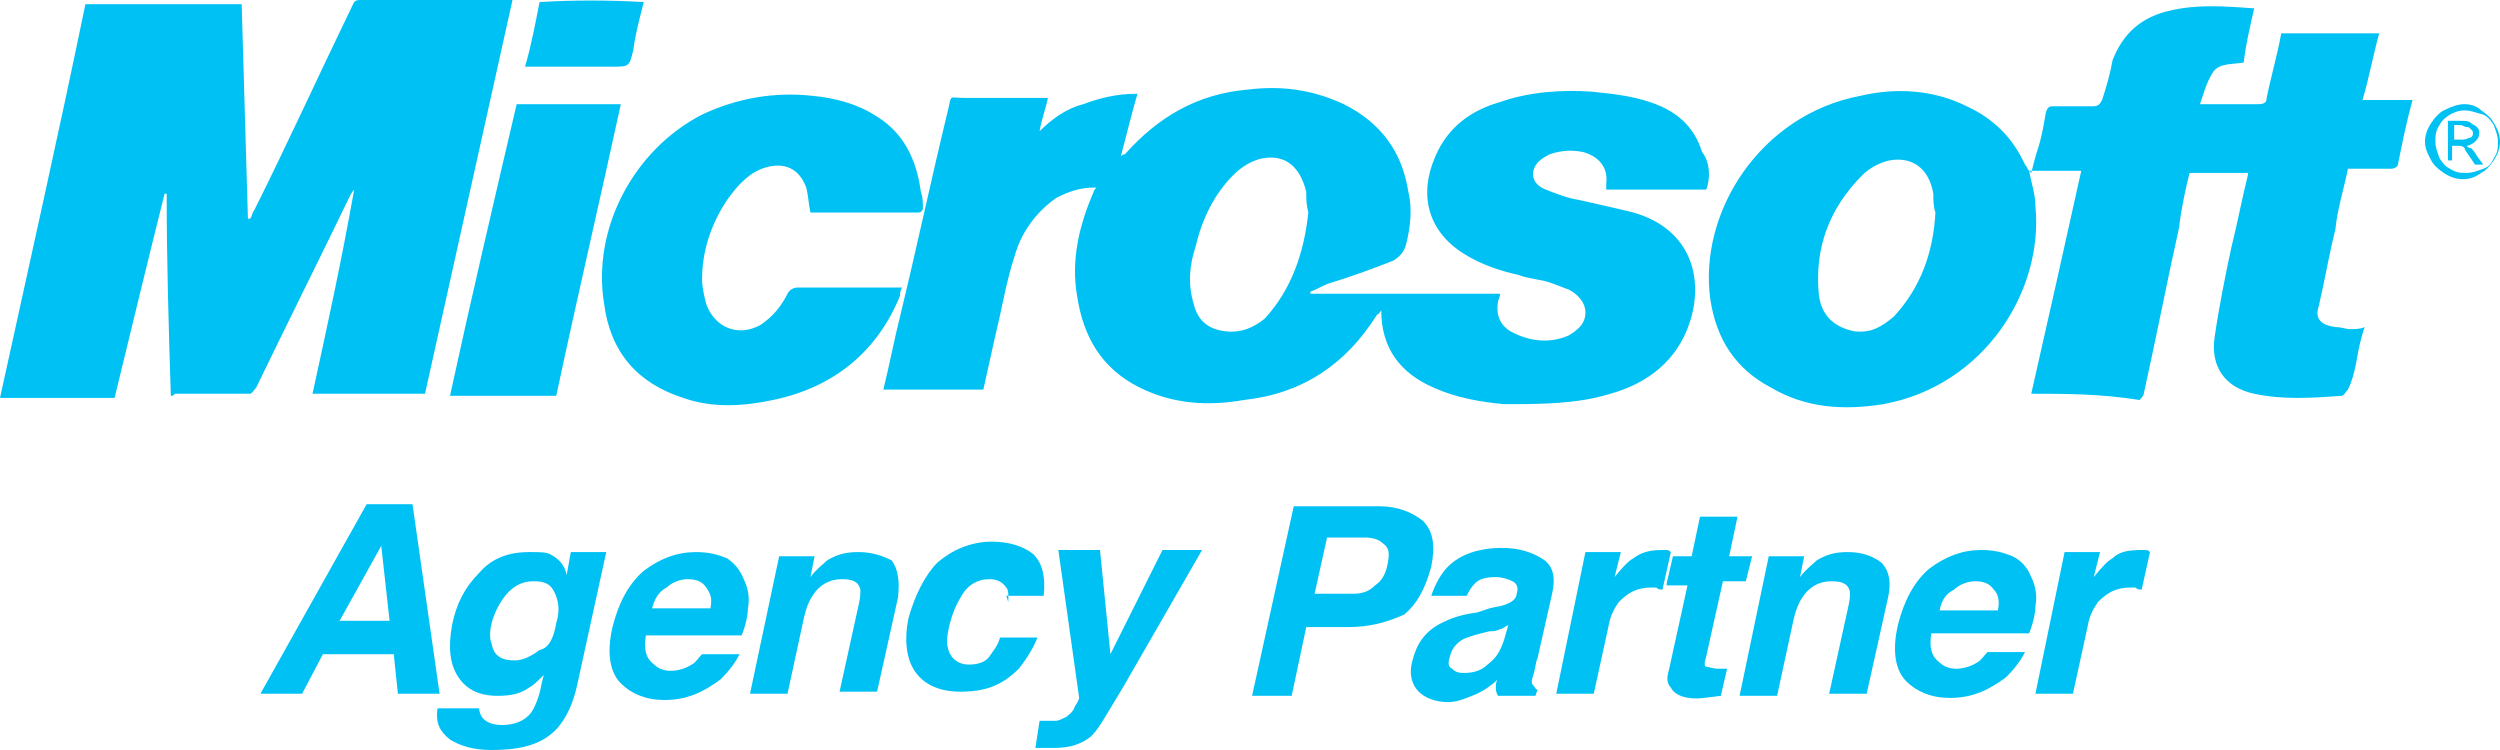
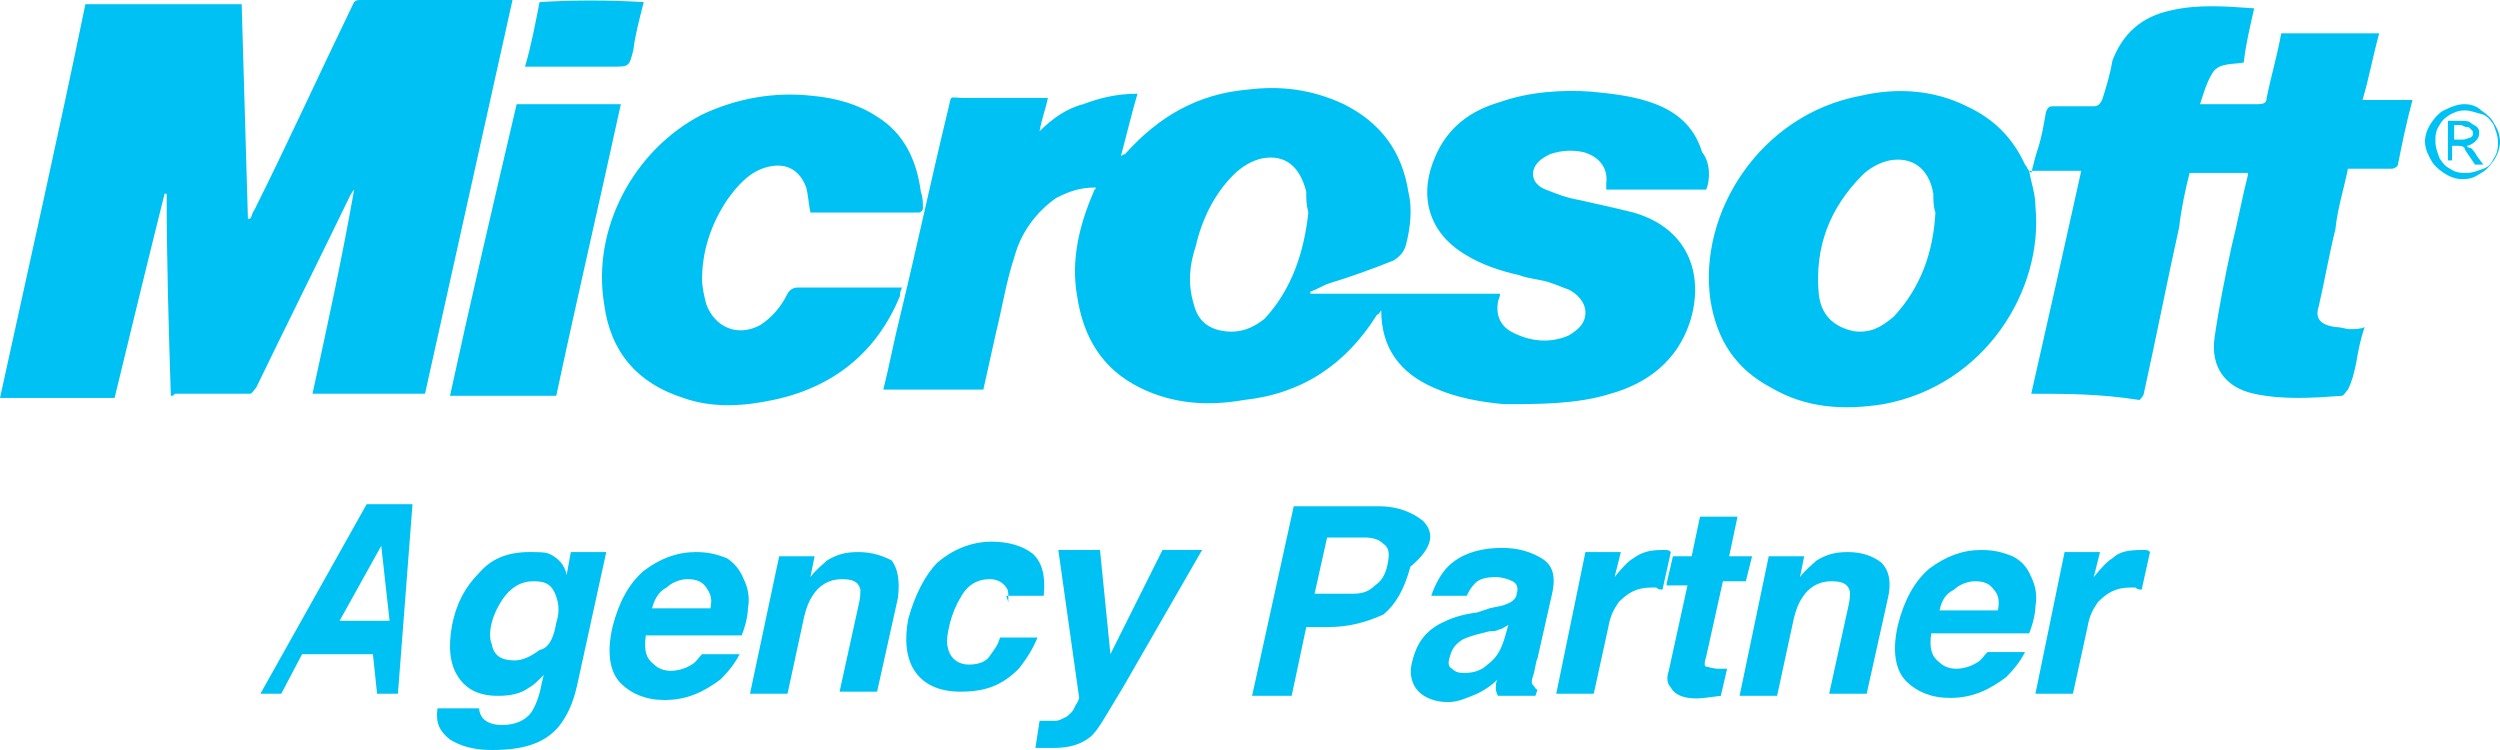
<svg xmlns="http://www.w3.org/2000/svg" version="1.1" id="Layer_1" x="0px" y="0px" viewBox="0 0 120 36" style="enable-background:new 0 0 120 36;" xml:space="preserve">
  <style type="text/css">
	.st0{fill:#00C1F3;}
	.st1{fill-rule:evenodd;clip-rule:evenodd;fill:#00C1F3;}
</style>
  <g>
    <g>
-       <path class="st0" d="M66.1,15.1c0.1,0,0.1-0.1,0.2-0.2c0,1.8,0.9,3,2.5,3.7c1.1,0.5,2.3,0.7,3.4,0.8c1.7,0,3.5,0,5.1-0.5    c1.8-0.5,3.2-1.6,3.8-3.4c0.7-2.1,0.1-4.5-2.7-5.3c-0.8-0.2-1.7-0.4-2.6-0.6c-0.6-0.1-1.1-0.3-1.6-0.5c-0.3-0.1-0.7-0.4-0.6-0.9    c0.1-0.4,0.4-0.6,0.8-0.8C75,7.2,75.5,7.2,76,7.3c0.7,0.2,1.2,0.7,1.1,1.5c0,0.1,0,0.2,0,0.3c1.6,0,3.2,0,4.8,0    c0.2-0.5,0.2-1.3-0.2-1.8c-0.4-1.3-1.3-2-2.5-2.4c-0.9-0.3-1.8-0.4-2.8-0.5c-1.4-0.1-3,0-4.4,0.5c-1.4,0.4-2.5,1.2-3.1,2.6    c-0.8,1.8-0.4,3.6,1.4,4.7c0.8,0.5,1.7,0.8,2.6,1c0.5,0.2,1.1,0.2,1.6,0.4c0.3,0.1,0.5,0.2,0.8,0.3c0.4,0.2,0.8,0.6,0.8,1.1    c0,0.5-0.3,0.8-0.8,1.1c-0.9,0.4-1.9,0.3-2.8-0.2c-0.5-0.3-0.7-0.8-0.6-1.4c0-0.1,0.1-0.2,0.1-0.4c-3.1,0-6.1,0-9.1,0    c0,0,0,0,0-0.1c0.3-0.1,0.6-0.3,0.9-0.4c1-0.3,2.1-0.7,3.1-1.1c0.3-0.2,0.5-0.4,0.6-0.8c0.2-0.8,0.3-1.7,0.1-2.5    c-0.3-1.9-1.3-3.3-3.1-4.2c-1.5-0.7-3-0.9-4.6-0.7c-2.4,0.2-4.3,1.3-5.9,3.1c0,0-0.1,0-0.2,0.1c0.3-1.1,0.5-2,0.8-3    c-1,0-1.8,0.2-2.6,0.5c-0.8,0.2-1.5,0.7-2.1,1.3c0.1-0.6,0.3-1.1,0.4-1.6c-0.1,0-0.3,0-0.4,0c-1.2,0-2.4,0-3.6,0    c-0.8,0-0.6-0.2-0.8,0.6c-0.8,3.3-1.5,6.6-2.3,9.9c-0.3,1.2-0.5,2.3-0.8,3.5c1.6,0,3.2,0,4.8,0c0.2-0.9,0.4-1.8,0.6-2.7    c0.3-1.2,0.5-2.5,0.9-3.7c0.3-1.1,1-2.1,2-2.8c0.6-0.3,1.1-0.5,1.9-0.5c0,0.1-0.1,0.1-0.1,0.2c-0.7,1.6-1.1,3.3-0.8,5    c0.3,2,1.2,3.5,3,4.4c1.6,0.8,3.3,0.9,5,0.6C62.5,18.9,64.6,17.5,66.1,15.1z M60.7,15.3c-0.5,0.4-1.1,0.7-1.9,0.6    c-0.8-0.1-1.3-0.5-1.5-1.3c-0.3-1-0.2-1.9,0.1-2.8c0.3-1.3,0.9-2.5,1.8-3.4c0.4-0.4,0.9-0.7,1.4-0.8c1.1-0.2,1.8,0.4,2.1,1.6    c0,0.4,0,0.6,0.1,1C62.6,12.1,62,13.9,60.7,15.3z M114.2,1.6c-1.6,0-3.2,0-4.7,0c-0.2,1.1-0.5,2.1-0.7,3.1c0,0.2-0.1,0.3-0.4,0.3    c-0.8,0-1.5,0-2.3,0c-0.1,0-0.3,0-0.5,0c0.2-0.6,0.3-1,0.6-1.5c0.3-0.5,1-0.4,1.5-0.5c0.1-0.9,0.3-1.7,0.5-2.6    c-1.4-0.1-2.7-0.2-4,0.1c-1.4,0.3-2.3,1.1-2.8,2.4c-0.1,0.6-0.3,1.3-0.5,1.9c-0.1,0.2-0.2,0.3-0.4,0.3c-0.6,0-1.3,0-1.9,0    c-0.2,0-0.3,0-0.4,0.3c-0.1,0.6-0.2,1.2-0.4,1.8c-0.1,0.3-0.2,0.7-0.3,1.1c-0.1-0.1-0.1-0.1-0.1-0.1c-0.1-0.1-0.1-0.2-0.2-0.3    c-0.6-1.3-1.5-2.2-2.8-2.8c-1.6-0.8-3.4-0.9-5.1-0.5c-4.8,0.9-7.8,5.6-7.2,9.8c0.3,1.9,1.2,3.3,2.9,4.2c1.7,1,3.5,1.1,5.4,0.8    c4.9-0.9,7.7-5.5,7.3-9.5c0-0.6-0.2-1.1-0.3-1.7c0.8,0,1.6,0,2.5,0c-0.8,3.6-1.6,7.2-2.4,10.7c1.7,0,3.3,0,5.2,0.3    c0,0,0.2-0.2,0.2-0.3c0.6-2.7,1.1-5.3,1.7-8c0.1-0.9,0.3-1.8,0.5-2.6c1,0,1.9,0,2.8,0c0,0,0,0,0,0.1c-0.3,1.2-0.5,2.3-0.8,3.5    c-0.3,1.4-0.6,2.9-0.8,4.3c-0.2,1.4,0.5,2.4,1.9,2.7c1.4,0.3,2.8,0.2,4.2,0.1c0.1,0,0.2-0.2,0.3-0.3c0.2-0.4,0.3-0.8,0.4-1.3    c0.1-0.6,0.2-1.1,0.4-1.7c-0.2,0.1-0.5,0.1-0.7,0.1s-0.4-0.1-0.7-0.1c-0.7-0.1-1-0.4-0.8-1c0.3-1.3,0.5-2.5,0.8-3.7    c0.1-1,0.4-1.9,0.6-2.9c0.7,0,1.4,0,2.1,0c0.1,0,0.3-0.1,0.3-0.2c0.2-1,0.4-2,0.7-3.1c-0.8,0-1.6,0-2.4,0    C113.7,3.8,113.9,2.7,114.2,1.6z M90.9,15.2c-0.6,0.5-1.1,0.8-1.9,0.7c-1-0.2-1.6-0.8-1.7-1.8c-0.2-2.2,0.5-4.1,2.1-5.7    c0.3-0.3,0.8-0.6,1.3-0.7c1.1-0.2,1.9,0.4,2.1,1.6c0,0.3,0,0.6,0.1,0.9C92.8,12.1,92.2,13.8,90.9,15.2z M17,9.1    C17,9.2,17,9.2,17,9.1c-0.6,3.4-1.3,6.6-2,9.8c1.8,0,3.6,0,5.4,0c1.4-6.3,2.8-12.6,4.2-18.9h-0.1c-2.4,0-4.8,0-7.2,0    C17,0,17,0.1,16.9,0.3c-1.6,3.3-3.1,6.6-4.7,9.8c-0.1,0.1-0.1,0.3-0.2,0.4c0,0,0,0-0.1,0c-0.1-3.4-0.2-6.9-0.3-10.3    c-2.5,0-5,0-7.5,0C2.8,6.5,1.4,12.7,0,19.1c1.8,0,3.7,0,5.5,0c0.8-3.3,1.6-6.6,2.4-9.8c0,0,0,0,0.1,0c0,3.3,0.1,6.5,0.2,9.7    c0.1,0,0.1,0,0.2-0.1c1.2,0,2.4,0,3.6,0c0.1,0,0.2-0.2,0.3-0.3c1.5-3.1,3-6.1,4.5-9.2C16.8,9.4,16.9,9.2,17,9.1z M29,14.6    c0.3,2.3,1.6,3.8,3.8,4.5c1.4,0.5,2.9,0.4,4.3,0.1c2.9-0.6,5-2.3,6.1-5c0-0.1,0-0.2,0.1-0.4c-0.2,0-0.3,0-0.4,0    c-1.5,0-3.1,0-4.6,0c-0.2,0-0.4,0.1-0.5,0.3c-0.3,0.6-0.7,1.1-1.3,1.5c-1.1,0.6-2.2,0.1-2.6-1c-0.1-0.4-0.2-0.8-0.2-1.2    c0-1.3,0.4-2.6,1.2-3.8c0.5-0.7,1.1-1.4,2-1.6c0.9-0.2,1.5,0.2,1.8,1c0.1,0.4,0.1,0.7,0.2,1.2c1.6,0,3.3,0,5.2,0    c0.1,0,0.2-0.1,0.2-0.2c0-0.3,0-0.5-0.1-0.8c-0.2-1.5-0.8-2.8-2.1-3.6c-0.9-0.6-2-0.9-3.1-1c-1.8-0.2-3.6,0.1-5.3,0.9    C30.4,7.2,28.4,11,29,14.6z M26.7,19c1-4.7,2.1-9.4,3.1-14c-1.6,0-3.3,0-5,0c-1.1,4.7-2.2,9.4-3.2,14C23.3,19,25,19,26.7,19z     M29.4,3.2c0.8,0,0.8,0,1-0.8c0.1-0.8,0.3-1.5,0.5-2.3c-1.7-0.1-3.4-0.1-5,0c-0.2,1-0.4,2.1-0.7,3.1c0.1,0,0.3,0,0.4,0    C26.8,3.2,28.1,3.2,29.4,3.2z M19.8,24.2h-2.2l-5.1,9.1h2l1-1.9h3.4l0.2,1.9h2L19.8,24.2z M16.3,29.8l2-3.6l0.4,3.6H16.3z     M27.2,27.6c-0.1-0.5-0.4-0.8-0.8-1c-0.2-0.1-0.5-0.1-1-0.1c-1,0-1.8,0.3-2.4,1c-0.7,0.7-1.1,1.5-1.3,2.5    c-0.2,1.1-0.1,1.9,0.3,2.5c0.4,0.6,1,0.9,1.9,0.9c0.6,0,1.1-0.1,1.5-0.4c0.2-0.1,0.4-0.3,0.7-0.6L26,32.8    c-0.1,0.6-0.3,1.1-0.5,1.4c-0.3,0.4-0.8,0.6-1.4,0.6c-0.4,0-0.7-0.1-0.9-0.3C23.1,34.4,23,34.2,23,34h-2c-0.1,0.7,0.1,1.1,0.6,1.5    c0.5,0.3,1.1,0.5,2,0.5c1.5,0,2.5-0.3,3.2-1.1c0.4-0.5,0.7-1.1,0.9-2l1.4-6.4h-1.7L27.2,27.6z M26.7,29.9    c-0.1,0.6-0.3,1.2-0.8,1.3c-0.4,0.3-0.8,0.5-1.2,0.5c-0.6,0-1-0.2-1.1-0.8c-0.1-0.2-0.1-0.6,0-1c0.1-0.4,0.3-0.8,0.5-1.1    c0.4-0.6,0.9-0.9,1.5-0.9c0.5,0,0.8,0.1,1,0.5C26.8,28.8,26.9,29.3,26.7,29.9z M34.9,26.8c-0.5-0.2-0.9-0.3-1.5-0.3    c-0.9,0-1.7,0.3-2.5,0.9c-0.7,0.6-1.2,1.5-1.5,2.7c-0.3,1.3-0.1,2.2,0.4,2.7s1.2,0.8,2.1,0.8c1.1,0,1.9-0.4,2.7-1    c0.4-0.4,0.7-0.8,0.9-1.2h-1.8c-0.2,0.2-0.3,0.4-0.5,0.5c-0.3,0.2-0.7,0.3-1,0.3s-0.6-0.1-0.8-0.3c-0.4-0.3-0.5-0.7-0.4-1.4h4.6    c0.2-0.5,0.3-1,0.3-1.3c0.1-0.5,0-1-0.2-1.4C35.5,27.3,35.2,27,34.9,26.8z M34.1,29.2h-2.8c0.1-0.4,0.3-0.8,0.7-1    c0.2-0.2,0.6-0.4,1-0.4c0.4,0,0.7,0.1,0.9,0.4C34.1,28.5,34.2,28.7,34.1,29.2z M41.2,26.5c-0.6,0-1,0.1-1.5,0.4    c-0.2,0.2-0.5,0.4-0.8,0.8l0.2-1h-1.7L36,33.3h1.8l0.8-3.7c0.1-0.4,0.2-0.7,0.4-1c0.3-0.5,0.8-0.8,1.4-0.8c0.5,0,0.8,0.1,0.9,0.5    c0,0.2,0,0.4-0.1,0.8l-0.9,4.1h1.8l1-4.5c0.1-0.8,0-1.4-0.3-1.8C42.4,26.7,41.9,26.5,41.2,26.5z M48.4,28.9c0-0.1,0-0.2,0-0.3    h-0.1L48.4,28.9z M48,30.6c-0.1,0.4-0.3,0.6-0.5,0.9c-0.2,0.3-0.6,0.4-1,0.4c-0.5,0-0.9-0.3-1-0.8c-0.1-0.3,0-0.8,0.1-1.2    c0.1-0.4,0.3-0.9,0.5-1.2c0.3-0.6,0.8-0.9,1.4-0.9c0.3,0,0.6,0.1,0.8,0.4c0.1,0.1,0.1,0.3,0.1,0.4h1.7c0.1-1-0.1-1.6-0.5-2    c-0.5-0.4-1.2-0.6-2-0.6c-1,0-1.9,0.4-2.6,1c-0.6,0.6-1.1,1.6-1.4,2.7c-0.2,1-0.1,1.9,0.3,2.5c0.4,0.6,1.1,1,2.2,1    c1.2,0,2-0.3,2.8-1.1c0.4-0.5,0.7-1,0.9-1.5H48z M53.3,31.4l-0.5-5h-2l1,7.1c0,0,0,0.1-0.2,0.4c-0.1,0.3-0.3,0.4-0.4,0.5    c-0.2,0.1-0.4,0.2-0.5,0.2c-0.1,0-0.3,0-0.5,0h-0.3l-0.2,1.3c0.2,0,0.4,0,0.5,0c0.1,0,0.2,0,0.4,0c0.8,0,1.3-0.2,1.7-0.5    c0.4-0.3,0.8-1.1,1.6-2.4l3.8-6.6h-1.9L53.3,31.4z M68.3,25c-0.5-0.4-1.2-0.7-2.1-0.7h-4.1l-2,9.1H62l0.7-3.3h2    c1,0,1.8-0.2,2.7-0.6c0.6-0.5,1-1.2,1.3-2.3C68.9,26.2,68.8,25.5,68.3,25z M66.6,27.1c-0.1,0.5-0.3,0.8-0.6,1    c-0.3,0.3-0.6,0.4-1.1,0.4h-1.8l0.6-2.7h1.8c0.4,0,0.7,0.1,0.9,0.3C66.7,26.3,66.7,26.6,66.6,27.1z M74,26.8    c-0.5-0.3-1.1-0.5-1.9-0.5c-1.1,0-2,0.3-2.6,0.9c-0.3,0.3-0.6,0.8-0.8,1.4h1.7c0.1-0.2,0.2-0.4,0.4-0.6c0.2-0.2,0.5-0.3,1-0.3    c0.3,0,0.6,0.1,0.8,0.2c0.2,0.1,0.3,0.3,0.2,0.6c0,0.2-0.2,0.4-0.5,0.5c-0.2,0.1-0.4,0.1-0.8,0.2l-0.6,0.2    c-0.8,0.1-1.3,0.3-1.7,0.5c-0.8,0.4-1.2,1-1.4,1.8c-0.2,0.7,0,1.2,0.3,1.5c0.3,0.3,0.8,0.5,1.4,0.5c0.5,0,0.9-0.2,1.4-0.4    c0.4-0.2,0.7-0.4,1-0.7c-0.1,0.1-0.1,0.3-0.1,0.4c0,0.1,0,0.2,0.1,0.4h1.8l0.1-0.3c-0.1,0-0.1-0.1-0.2-0.2s-0.1-0.2,0-0.5    s0.1-0.6,0.2-0.8l0.7-3.1C74.7,27.6,74.5,27.1,74,26.8z M72.2,30.7c-0.2,0.6-0.4,0.9-0.8,1.2c-0.3,0.3-0.7,0.4-1.1,0.4    c-0.2,0-0.4,0-0.6-0.2c-0.2-0.1-0.2-0.3-0.1-0.6c0.1-0.4,0.3-0.6,0.6-0.8c0.2-0.1,0.5-0.2,0.9-0.3l0.4-0.1c0.2,0,0.3,0,0.5-0.1    c0.1,0,0.2-0.1,0.4-0.2L72.2,30.7z M79.8,26.4c-0.6,0-1,0.1-1.4,0.4c-0.2,0.1-0.5,0.4-0.9,0.9l0.3-1.2h-1.7l-1.4,6.8h1.8l0.7-3.2    c0.1-0.6,0.3-0.9,0.5-1.2c0.4-0.4,0.8-0.7,1.6-0.7c0,0,0.1,0,0.2,0c0.1,0.1,0.2,0.1,0.3,0.1l0.4-1.8    C80.1,26.4,80.1,26.4,79.8,26.4z M82.5,32.1c-0.3,0-0.5-0.1-0.6-0.1c-0.1,0-0.1-0.2,0-0.5l0.8-3.6h1.1l0.3-1.2H83l0.4-1.9h-1.8    l-0.4,1.9h-0.9L80,28v0.1h1l-0.9,4.1C80,32.5,80,32.8,80.2,33c0.2,0.4,0.8,0.6,1.6,0.5l0.8-0.1l0.3-1.3c-0.1,0-0.1,0-0.2,0    C82.6,32.1,82.6,32.1,82.5,32.1z M88.7,26.5c-0.6,0-1,0.1-1.5,0.4c-0.2,0.2-0.5,0.4-0.8,0.8l0.2-1h-1.7l-1.4,6.7h1.8l0.8-3.7    c0.1-0.4,0.2-0.7,0.4-1c0.3-0.5,0.8-0.8,1.4-0.8c0.5,0,0.8,0.1,0.9,0.5c0,0.2,0,0.4-0.1,0.8l-0.9,4.1h1.8l1-4.5    c0.2-0.8,0.1-1.4-0.3-1.8C89.9,26.7,89.4,26.5,88.7,26.5z M97.4,30.4c0.2-0.5,0.3-1,0.3-1.3c0.1-0.5,0-1-0.2-1.4    c-0.2-0.5-0.5-0.8-0.9-1c-0.5-0.2-0.9-0.3-1.5-0.3c-0.9,0-1.7,0.3-2.5,0.9c-0.7,0.6-1.2,1.5-1.5,2.7c-0.3,1.3-0.1,2.2,0.4,2.7    c0.5,0.5,1.2,0.8,2.1,0.8c1.1,0,1.9-0.4,2.7-1c0.4-0.4,0.7-0.8,0.9-1.2h-1.8c-0.2,0.2-0.3,0.4-0.5,0.5c-0.3,0.2-0.7,0.3-1,0.3    s-0.6-0.1-0.8-0.3c-0.4-0.3-0.5-0.7-0.4-1.4H97.4z M93.8,28.3c0.2-0.2,0.6-0.4,1-0.4c0.4,0,0.7,0.1,0.9,0.4c0.2,0.2,0.3,0.5,0.2,1    h-2.8C93.2,28.8,93.4,28.5,93.8,28.3z M101.4,26.8c-0.2,0.1-0.5,0.4-0.9,0.9l0.3-1.2h-1.7l-1.4,6.8h1.8l0.7-3.2    c0.1-0.6,0.3-0.9,0.5-1.2c0.4-0.4,0.8-0.7,1.6-0.7c0,0,0.1,0,0.2,0c0.1,0.1,0.2,0.1,0.3,0.1l0.4-1.8c-0.1-0.1-0.1-0.1-0.4-0.1    C102.1,26.4,101.7,26.5,101.4,26.8z M119.7,5.9c-0.1-0.2-0.3-0.4-0.6-0.6c-0.2-0.2-0.5-0.3-0.8-0.3c-0.3,0-0.6,0.1-1,0.3    c-0.2,0.1-0.4,0.3-0.6,0.6c-0.2,0.3-0.3,0.6-0.3,0.9c0,0.4,0.2,0.7,0.3,0.9c0.1,0.2,0.3,0.4,0.6,0.6c0.3,0.2,0.6,0.3,0.9,0.3    c0.4,0,0.6-0.1,0.9-0.3c0.2-0.1,0.4-0.3,0.6-0.6c0.2-0.3,0.3-0.6,0.3-0.9C120,6.5,119.9,6.2,119.7,5.9z M119.2,8.1    c-0.3,0.1-0.5,0.2-0.8,0.2c-0.3,0-0.5,0-0.8-0.2c-0.2-0.1-0.3-0.2-0.5-0.5c-0.1-0.3-0.2-0.5-0.2-0.8c0-0.3,0-0.5,0.2-0.8    c0.1-0.2,0.2-0.3,0.5-0.5c0.2-0.1,0.4-0.2,0.7-0.2c0.3,0,0.5,0.1,0.9,0.2c0.2,0.1,0.3,0.2,0.5,0.5c0.1,0.3,0.2,0.5,0.2,0.8    c0,0.3,0,0.5-0.2,0.8C119.6,7.8,119.5,8,119.2,8.1z M118.6,7.1c-0.1,0-0.1,0-0.2-0.1c0.1,0,0.3-0.1,0.4-0.2    c0.1-0.1,0.2-0.2,0.2-0.4c0-0.1,0-0.2-0.1-0.3c-0.1-0.1-0.2-0.1-0.3-0.2c-0.1-0.1-0.3-0.1-0.5-0.1h-0.6v1.9c0,0,0.1,0,0.2,0V7h0.3    c0.1,0,0.2,0,0.3,0.1c0,0.1,0.1,0.2,0.3,0.5l0.2,0.3h0.4l-0.3-0.4C118.8,7.3,118.7,7.2,118.6,7.1z M118.2,6.7h-0.4l0-0.7h0.3    c0.1,0,0.2,0.1,0.3,0.1c0.1,0,0.1,0,0.2,0.1c0.1,0.1,0.1,0.1,0.1,0.2c0,0.1,0,0.1-0.1,0.2C118.5,6.6,118.4,6.7,118.2,6.7z" />
+       <path class="st0" d="M66.1,15.1c0.1,0,0.1-0.1,0.2-0.2c0,1.8,0.9,3,2.5,3.7c1.1,0.5,2.3,0.7,3.4,0.8c1.7,0,3.5,0,5.1-0.5    c1.8-0.5,3.2-1.6,3.8-3.4c0.7-2.1,0.1-4.5-2.7-5.3c-0.8-0.2-1.7-0.4-2.6-0.6c-0.6-0.1-1.1-0.3-1.6-0.5c-0.3-0.1-0.7-0.4-0.6-0.9    c0.1-0.4,0.4-0.6,0.8-0.8C75,7.2,75.5,7.2,76,7.3c0.7,0.2,1.2,0.7,1.1,1.5c0,0.1,0,0.2,0,0.3c1.6,0,3.2,0,4.8,0    c0.2-0.5,0.2-1.3-0.2-1.8c-0.4-1.3-1.3-2-2.5-2.4c-0.9-0.3-1.8-0.4-2.8-0.5c-1.4-0.1-3,0-4.4,0.5c-1.4,0.4-2.5,1.2-3.1,2.6    c-0.8,1.8-0.4,3.6,1.4,4.7c0.8,0.5,1.7,0.8,2.6,1c0.5,0.2,1.1,0.2,1.6,0.4c0.3,0.1,0.5,0.2,0.8,0.3c0.4,0.2,0.8,0.6,0.8,1.1    c0,0.5-0.3,0.8-0.8,1.1c-0.9,0.4-1.9,0.3-2.8-0.2c-0.5-0.3-0.7-0.8-0.6-1.4c0-0.1,0.1-0.2,0.1-0.4c-3.1,0-6.1,0-9.1,0    c0,0,0,0,0-0.1c0.3-0.1,0.6-0.3,0.9-0.4c1-0.3,2.1-0.7,3.1-1.1c0.3-0.2,0.5-0.4,0.6-0.8c0.2-0.8,0.3-1.7,0.1-2.5    c-0.3-1.9-1.3-3.3-3.1-4.2c-1.5-0.7-3-0.9-4.6-0.7c-2.4,0.2-4.3,1.3-5.9,3.1c0,0-0.1,0-0.2,0.1c0.3-1.1,0.5-2,0.8-3    c-1,0-1.8,0.2-2.6,0.5c-0.8,0.2-1.5,0.7-2.1,1.3c0.1-0.6,0.3-1.1,0.4-1.6c-0.1,0-0.3,0-0.4,0c-1.2,0-2.4,0-3.6,0    c-0.8,0-0.6-0.2-0.8,0.6c-0.8,3.3-1.5,6.6-2.3,9.9c-0.3,1.2-0.5,2.3-0.8,3.5c1.6,0,3.2,0,4.8,0c0.2-0.9,0.4-1.8,0.6-2.7    c0.3-1.2,0.5-2.5,0.9-3.7c0.3-1.1,1-2.1,2-2.8c0.6-0.3,1.1-0.5,1.9-0.5c0,0.1-0.1,0.1-0.1,0.2c-0.7,1.6-1.1,3.3-0.8,5    c0.3,2,1.2,3.5,3,4.4c1.6,0.8,3.3,0.9,5,0.6C62.5,18.9,64.6,17.5,66.1,15.1z M60.7,15.3c-0.5,0.4-1.1,0.7-1.9,0.6    c-0.8-0.1-1.3-0.5-1.5-1.3c-0.3-1-0.2-1.9,0.1-2.8c0.3-1.3,0.9-2.5,1.8-3.4c0.4-0.4,0.9-0.7,1.4-0.8c1.1-0.2,1.8,0.4,2.1,1.6    c0,0.4,0,0.6,0.1,1C62.6,12.1,62,13.9,60.7,15.3z M114.2,1.6c-1.6,0-3.2,0-4.7,0c-0.2,1.1-0.5,2.1-0.7,3.1c0,0.2-0.1,0.3-0.4,0.3    c-0.8,0-1.5,0-2.3,0c-0.1,0-0.3,0-0.5,0c0.2-0.6,0.3-1,0.6-1.5c0.3-0.5,1-0.4,1.5-0.5c0.1-0.9,0.3-1.7,0.5-2.6    c-1.4-0.1-2.7-0.2-4,0.1c-1.4,0.3-2.3,1.1-2.8,2.4c-0.1,0.6-0.3,1.3-0.5,1.9c-0.1,0.2-0.2,0.3-0.4,0.3c-0.6,0-1.3,0-1.9,0    c-0.2,0-0.3,0-0.4,0.3c-0.1,0.6-0.2,1.2-0.4,1.8c-0.1,0.3-0.2,0.7-0.3,1.1c-0.1-0.1-0.1-0.1-0.1-0.1c-0.1-0.1-0.1-0.2-0.2-0.3    c-0.6-1.3-1.5-2.2-2.8-2.8c-1.6-0.8-3.4-0.9-5.1-0.5c-4.8,0.9-7.8,5.6-7.2,9.8c0.3,1.9,1.2,3.3,2.9,4.2c1.7,1,3.5,1.1,5.4,0.8    c4.9-0.9,7.7-5.5,7.3-9.5c0-0.6-0.2-1.1-0.3-1.7c0.8,0,1.6,0,2.5,0c-0.8,3.6-1.6,7.2-2.4,10.7c1.7,0,3.3,0,5.2,0.3    c0,0,0.2-0.2,0.2-0.3c0.6-2.7,1.1-5.3,1.7-8c0.1-0.9,0.3-1.8,0.5-2.6c1,0,1.9,0,2.8,0c0,0,0,0,0,0.1c-0.3,1.2-0.5,2.3-0.8,3.5    c-0.3,1.4-0.6,2.9-0.8,4.3c-0.2,1.4,0.5,2.4,1.9,2.7c1.4,0.3,2.8,0.2,4.2,0.1c0.1,0,0.2-0.2,0.3-0.3c0.2-0.4,0.3-0.8,0.4-1.3    c0.1-0.6,0.2-1.1,0.4-1.7c-0.2,0.1-0.5,0.1-0.7,0.1s-0.4-0.1-0.7-0.1c-0.7-0.1-1-0.4-0.8-1c0.3-1.3,0.5-2.5,0.8-3.7    c0.1-1,0.4-1.9,0.6-2.9c0.7,0,1.4,0,2.1,0c0.1,0,0.3-0.1,0.3-0.2c0.2-1,0.4-2,0.7-3.1c-0.8,0-1.6,0-2.4,0    C113.7,3.8,113.9,2.7,114.2,1.6z M90.9,15.2c-0.6,0.5-1.1,0.8-1.9,0.7c-1-0.2-1.6-0.8-1.7-1.8c-0.2-2.2,0.5-4.1,2.1-5.7    c0.3-0.3,0.8-0.6,1.3-0.7c1.1-0.2,1.9,0.4,2.1,1.6c0,0.3,0,0.6,0.1,0.9C92.8,12.1,92.2,13.8,90.9,15.2z M17,9.1    C17,9.2,17,9.2,17,9.1c-0.6,3.4-1.3,6.6-2,9.8c1.8,0,3.6,0,5.4,0c1.4-6.3,2.8-12.6,4.2-18.9h-0.1c-2.4,0-4.8,0-7.2,0    C17,0,17,0.1,16.9,0.3c-1.6,3.3-3.1,6.6-4.7,9.8c-0.1,0.1-0.1,0.3-0.2,0.4c0,0,0,0-0.1,0c-0.1-3.4-0.2-6.9-0.3-10.3    c-2.5,0-5,0-7.5,0C2.8,6.5,1.4,12.7,0,19.1c1.8,0,3.7,0,5.5,0c0.8-3.3,1.6-6.6,2.4-9.8c0,0,0,0,0.1,0c0,3.3,0.1,6.5,0.2,9.7    c0.1,0,0.1,0,0.2-0.1c1.2,0,2.4,0,3.6,0c0.1,0,0.2-0.2,0.3-0.3c1.5-3.1,3-6.1,4.5-9.2C16.8,9.4,16.9,9.2,17,9.1z M29,14.6    c0.3,2.3,1.6,3.8,3.8,4.5c1.4,0.5,2.9,0.4,4.3,0.1c2.9-0.6,5-2.3,6.1-5c0-0.1,0-0.2,0.1-0.4c-0.2,0-0.3,0-0.4,0    c-1.5,0-3.1,0-4.6,0c-0.2,0-0.4,0.1-0.5,0.3c-0.3,0.6-0.7,1.1-1.3,1.5c-1.1,0.6-2.2,0.1-2.6-1c-0.1-0.4-0.2-0.8-0.2-1.2    c0-1.3,0.4-2.6,1.2-3.8c0.5-0.7,1.1-1.4,2-1.6c0.9-0.2,1.5,0.2,1.8,1c0.1,0.4,0.1,0.7,0.2,1.2c1.6,0,3.3,0,5.2,0    c0.1,0,0.2-0.1,0.2-0.2c0-0.3,0-0.5-0.1-0.8c-0.2-1.5-0.8-2.8-2.1-3.6c-0.9-0.6-2-0.9-3.1-1c-1.8-0.2-3.6,0.1-5.3,0.9    C30.4,7.2,28.4,11,29,14.6z M26.7,19c1-4.7,2.1-9.4,3.1-14c-1.6,0-3.3,0-5,0c-1.1,4.7-2.2,9.4-3.2,14C23.3,19,25,19,26.7,19z     M29.4,3.2c0.8,0,0.8,0,1-0.8c0.1-0.8,0.3-1.5,0.5-2.3c-1.7-0.1-3.4-0.1-5,0c-0.2,1-0.4,2.1-0.7,3.1c0.1,0,0.3,0,0.4,0    C26.8,3.2,28.1,3.2,29.4,3.2z M19.8,24.2h-2.2l-5.1,9.1h1l1-1.9h3.4l0.2,1.9h1L19.8,24.2z M16.3,29.8l2-3.6l0.4,3.6H16.3z     M27.2,27.6c-0.1-0.5-0.4-0.8-0.8-1c-0.2-0.1-0.5-0.1-1-0.1c-1,0-1.8,0.3-2.4,1c-0.7,0.7-1.1,1.5-1.3,2.5    c-0.2,1.1-0.1,1.9,0.3,2.5c0.4,0.6,1,0.9,1.9,0.9c0.6,0,1.1-0.1,1.5-0.4c0.2-0.1,0.4-0.3,0.7-0.6L26,32.8    c-0.1,0.6-0.3,1.1-0.5,1.4c-0.3,0.4-0.8,0.6-1.4,0.6c-0.4,0-0.7-0.1-0.9-0.3C23.1,34.4,23,34.2,23,34h-2c-0.1,0.7,0.1,1.1,0.6,1.5    c0.5,0.3,1.1,0.5,2,0.5c1.5,0,2.5-0.3,3.2-1.1c0.4-0.5,0.7-1.1,0.9-2l1.4-6.4h-1.7L27.2,27.6z M26.7,29.9    c-0.1,0.6-0.3,1.2-0.8,1.3c-0.4,0.3-0.8,0.5-1.2,0.5c-0.6,0-1-0.2-1.1-0.8c-0.1-0.2-0.1-0.6,0-1c0.1-0.4,0.3-0.8,0.5-1.1    c0.4-0.6,0.9-0.9,1.5-0.9c0.5,0,0.8,0.1,1,0.5C26.8,28.8,26.9,29.3,26.7,29.9z M34.9,26.8c-0.5-0.2-0.9-0.3-1.5-0.3    c-0.9,0-1.7,0.3-2.5,0.9c-0.7,0.6-1.2,1.5-1.5,2.7c-0.3,1.3-0.1,2.2,0.4,2.7s1.2,0.8,2.1,0.8c1.1,0,1.9-0.4,2.7-1    c0.4-0.4,0.7-0.8,0.9-1.2h-1.8c-0.2,0.2-0.3,0.4-0.5,0.5c-0.3,0.2-0.7,0.3-1,0.3s-0.6-0.1-0.8-0.3c-0.4-0.3-0.5-0.7-0.4-1.4h4.6    c0.2-0.5,0.3-1,0.3-1.3c0.1-0.5,0-1-0.2-1.4C35.5,27.3,35.2,27,34.9,26.8z M34.1,29.2h-2.8c0.1-0.4,0.3-0.8,0.7-1    c0.2-0.2,0.6-0.4,1-0.4c0.4,0,0.7,0.1,0.9,0.4C34.1,28.5,34.2,28.7,34.1,29.2z M41.2,26.5c-0.6,0-1,0.1-1.5,0.4    c-0.2,0.2-0.5,0.4-0.8,0.8l0.2-1h-1.7L36,33.3h1.8l0.8-3.7c0.1-0.4,0.2-0.7,0.4-1c0.3-0.5,0.8-0.8,1.4-0.8c0.5,0,0.8,0.1,0.9,0.5    c0,0.2,0,0.4-0.1,0.8l-0.9,4.1h1.8l1-4.5c0.1-0.8,0-1.4-0.3-1.8C42.4,26.7,41.9,26.5,41.2,26.5z M48.4,28.9c0-0.1,0-0.2,0-0.3    h-0.1L48.4,28.9z M48,30.6c-0.1,0.4-0.3,0.6-0.5,0.9c-0.2,0.3-0.6,0.4-1,0.4c-0.5,0-0.9-0.3-1-0.8c-0.1-0.3,0-0.8,0.1-1.2    c0.1-0.4,0.3-0.9,0.5-1.2c0.3-0.6,0.8-0.9,1.4-0.9c0.3,0,0.6,0.1,0.8,0.4c0.1,0.1,0.1,0.3,0.1,0.4h1.7c0.1-1-0.1-1.6-0.5-2    c-0.5-0.4-1.2-0.6-2-0.6c-1,0-1.9,0.4-2.6,1c-0.6,0.6-1.1,1.6-1.4,2.7c-0.2,1-0.1,1.9,0.3,2.5c0.4,0.6,1.1,1,2.2,1    c1.2,0,2-0.3,2.8-1.1c0.4-0.5,0.7-1,0.9-1.5H48z M53.3,31.4l-0.5-5h-2l1,7.1c0,0,0,0.1-0.2,0.4c-0.1,0.3-0.3,0.4-0.4,0.5    c-0.2,0.1-0.4,0.2-0.5,0.2c-0.1,0-0.3,0-0.5,0h-0.3l-0.2,1.3c0.2,0,0.4,0,0.5,0c0.1,0,0.2,0,0.4,0c0.8,0,1.3-0.2,1.7-0.5    c0.4-0.3,0.8-1.1,1.6-2.4l3.8-6.6h-1.9L53.3,31.4z M68.3,25c-0.5-0.4-1.2-0.7-2.1-0.7h-4.1l-2,9.1H62l0.7-3.3h1    c1,0,1.8-0.2,2.7-0.6c0.6-0.5,1-1.2,1.3-2.3C68.9,26.2,68.8,25.5,68.3,25z M66.6,27.1c-0.1,0.5-0.3,0.8-0.6,1    c-0.3,0.3-0.6,0.4-1.1,0.4h-1.8l0.6-2.7h1.8c0.4,0,0.7,0.1,0.9,0.3C66.7,26.3,66.7,26.6,66.6,27.1z M74,26.8    c-0.5-0.3-1.1-0.5-1.9-0.5c-1.1,0-2,0.3-2.6,0.9c-0.3,0.3-0.6,0.8-0.8,1.4h1.7c0.1-0.2,0.2-0.4,0.4-0.6c0.2-0.2,0.5-0.3,1-0.3    c0.3,0,0.6,0.1,0.8,0.2c0.2,0.1,0.3,0.3,0.2,0.6c0,0.2-0.2,0.4-0.5,0.5c-0.2,0.1-0.4,0.1-0.8,0.2l-0.6,0.2    c-0.8,0.1-1.3,0.3-1.7,0.5c-0.8,0.4-1.2,1-1.4,1.8c-0.2,0.7,0,1.2,0.3,1.5c0.3,0.3,0.8,0.5,1.4,0.5c0.5,0,0.9-0.2,1.4-0.4    c0.4-0.2,0.7-0.4,1-0.7c-0.1,0.1-0.1,0.3-0.1,0.4c0,0.1,0,0.2,0.1,0.4h1.8l0.1-0.3c-0.1,0-0.1-0.1-0.2-0.2s-0.1-0.2,0-0.5    s0.1-0.6,0.2-0.8l0.7-3.1C74.7,27.6,74.5,27.1,74,26.8z M72.2,30.7c-0.2,0.6-0.4,0.9-0.8,1.2c-0.3,0.3-0.7,0.4-1.1,0.4    c-0.2,0-0.4,0-0.6-0.2c-0.2-0.1-0.2-0.3-0.1-0.6c0.1-0.4,0.3-0.6,0.6-0.8c0.2-0.1,0.5-0.2,0.9-0.3l0.4-0.1c0.2,0,0.3,0,0.5-0.1    c0.1,0,0.2-0.1,0.4-0.2L72.2,30.7z M79.8,26.4c-0.6,0-1,0.1-1.4,0.4c-0.2,0.1-0.5,0.4-0.9,0.9l0.3-1.2h-1.7l-1.4,6.8h1.8l0.7-3.2    c0.1-0.6,0.3-0.9,0.5-1.2c0.4-0.4,0.8-0.7,1.6-0.7c0,0,0.1,0,0.2,0c0.1,0.1,0.2,0.1,0.3,0.1l0.4-1.8    C80.1,26.4,80.1,26.4,79.8,26.4z M82.5,32.1c-0.3,0-0.5-0.1-0.6-0.1c-0.1,0-0.1-0.2,0-0.5l0.8-3.6h1.1l0.3-1.2H83l0.4-1.9h-1.8    l-0.4,1.9h-0.9L80,28v0.1h1l-0.9,4.1C80,32.5,80,32.8,80.2,33c0.2,0.4,0.8,0.6,1.6,0.5l0.8-0.1l0.3-1.3c-0.1,0-0.1,0-0.2,0    C82.6,32.1,82.6,32.1,82.5,32.1z M88.7,26.5c-0.6,0-1,0.1-1.5,0.4c-0.2,0.2-0.5,0.4-0.8,0.8l0.2-1h-1.7l-1.4,6.7h1.8l0.8-3.7    c0.1-0.4,0.2-0.7,0.4-1c0.3-0.5,0.8-0.8,1.4-0.8c0.5,0,0.8,0.1,0.9,0.5c0,0.2,0,0.4-0.1,0.8l-0.9,4.1h1.8l1-4.5    c0.2-0.8,0.1-1.4-0.3-1.8C89.9,26.7,89.4,26.5,88.7,26.5z M97.4,30.4c0.2-0.5,0.3-1,0.3-1.3c0.1-0.5,0-1-0.2-1.4    c-0.2-0.5-0.5-0.8-0.9-1c-0.5-0.2-0.9-0.3-1.5-0.3c-0.9,0-1.7,0.3-2.5,0.9c-0.7,0.6-1.2,1.5-1.5,2.7c-0.3,1.3-0.1,2.2,0.4,2.7    c0.5,0.5,1.2,0.8,2.1,0.8c1.1,0,1.9-0.4,2.7-1c0.4-0.4,0.7-0.8,0.9-1.2h-1.8c-0.2,0.2-0.3,0.4-0.5,0.5c-0.3,0.2-0.7,0.3-1,0.3    s-0.6-0.1-0.8-0.3c-0.4-0.3-0.5-0.7-0.4-1.4H97.4z M93.8,28.3c0.2-0.2,0.6-0.4,1-0.4c0.4,0,0.7,0.1,0.9,0.4c0.2,0.2,0.3,0.5,0.2,1    h-2.8C93.2,28.8,93.4,28.5,93.8,28.3z M101.4,26.8c-0.2,0.1-0.5,0.4-0.9,0.9l0.3-1.2h-1.7l-1.4,6.8h1.8l0.7-3.2    c0.1-0.6,0.3-0.9,0.5-1.2c0.4-0.4,0.8-0.7,1.6-0.7c0,0,0.1,0,0.2,0c0.1,0.1,0.2,0.1,0.3,0.1l0.4-1.8c-0.1-0.1-0.1-0.1-0.4-0.1    C102.1,26.4,101.7,26.5,101.4,26.8z M119.7,5.9c-0.1-0.2-0.3-0.4-0.6-0.6c-0.2-0.2-0.5-0.3-0.8-0.3c-0.3,0-0.6,0.1-1,0.3    c-0.2,0.1-0.4,0.3-0.6,0.6c-0.2,0.3-0.3,0.6-0.3,0.9c0,0.4,0.2,0.7,0.3,0.9c0.1,0.2,0.3,0.4,0.6,0.6c0.3,0.2,0.6,0.3,0.9,0.3    c0.4,0,0.6-0.1,0.9-0.3c0.2-0.1,0.4-0.3,0.6-0.6c0.2-0.3,0.3-0.6,0.3-0.9C120,6.5,119.9,6.2,119.7,5.9z M119.2,8.1    c-0.3,0.1-0.5,0.2-0.8,0.2c-0.3,0-0.5,0-0.8-0.2c-0.2-0.1-0.3-0.2-0.5-0.5c-0.1-0.3-0.2-0.5-0.2-0.8c0-0.3,0-0.5,0.2-0.8    c0.1-0.2,0.2-0.3,0.5-0.5c0.2-0.1,0.4-0.2,0.7-0.2c0.3,0,0.5,0.1,0.9,0.2c0.2,0.1,0.3,0.2,0.5,0.5c0.1,0.3,0.2,0.5,0.2,0.8    c0,0.3,0,0.5-0.2,0.8C119.6,7.8,119.5,8,119.2,8.1z M118.6,7.1c-0.1,0-0.1,0-0.2-0.1c0.1,0,0.3-0.1,0.4-0.2    c0.1-0.1,0.2-0.2,0.2-0.4c0-0.1,0-0.2-0.1-0.3c-0.1-0.1-0.2-0.1-0.3-0.2c-0.1-0.1-0.3-0.1-0.5-0.1h-0.6v1.9c0,0,0.1,0,0.2,0V7h0.3    c0.1,0,0.2,0,0.3,0.1c0,0.1,0.1,0.2,0.3,0.5l0.2,0.3h0.4l-0.3-0.4C118.8,7.3,118.7,7.2,118.6,7.1z M118.2,6.7h-0.4l0-0.7h0.3    c0.1,0,0.2,0.1,0.3,0.1c0.1,0,0.1,0,0.2,0.1c0.1,0.1,0.1,0.1,0.1,0.2c0,0.1,0,0.1-0.1,0.2C118.5,6.6,118.4,6.7,118.2,6.7z" />
    </g>
  </g>
</svg>
